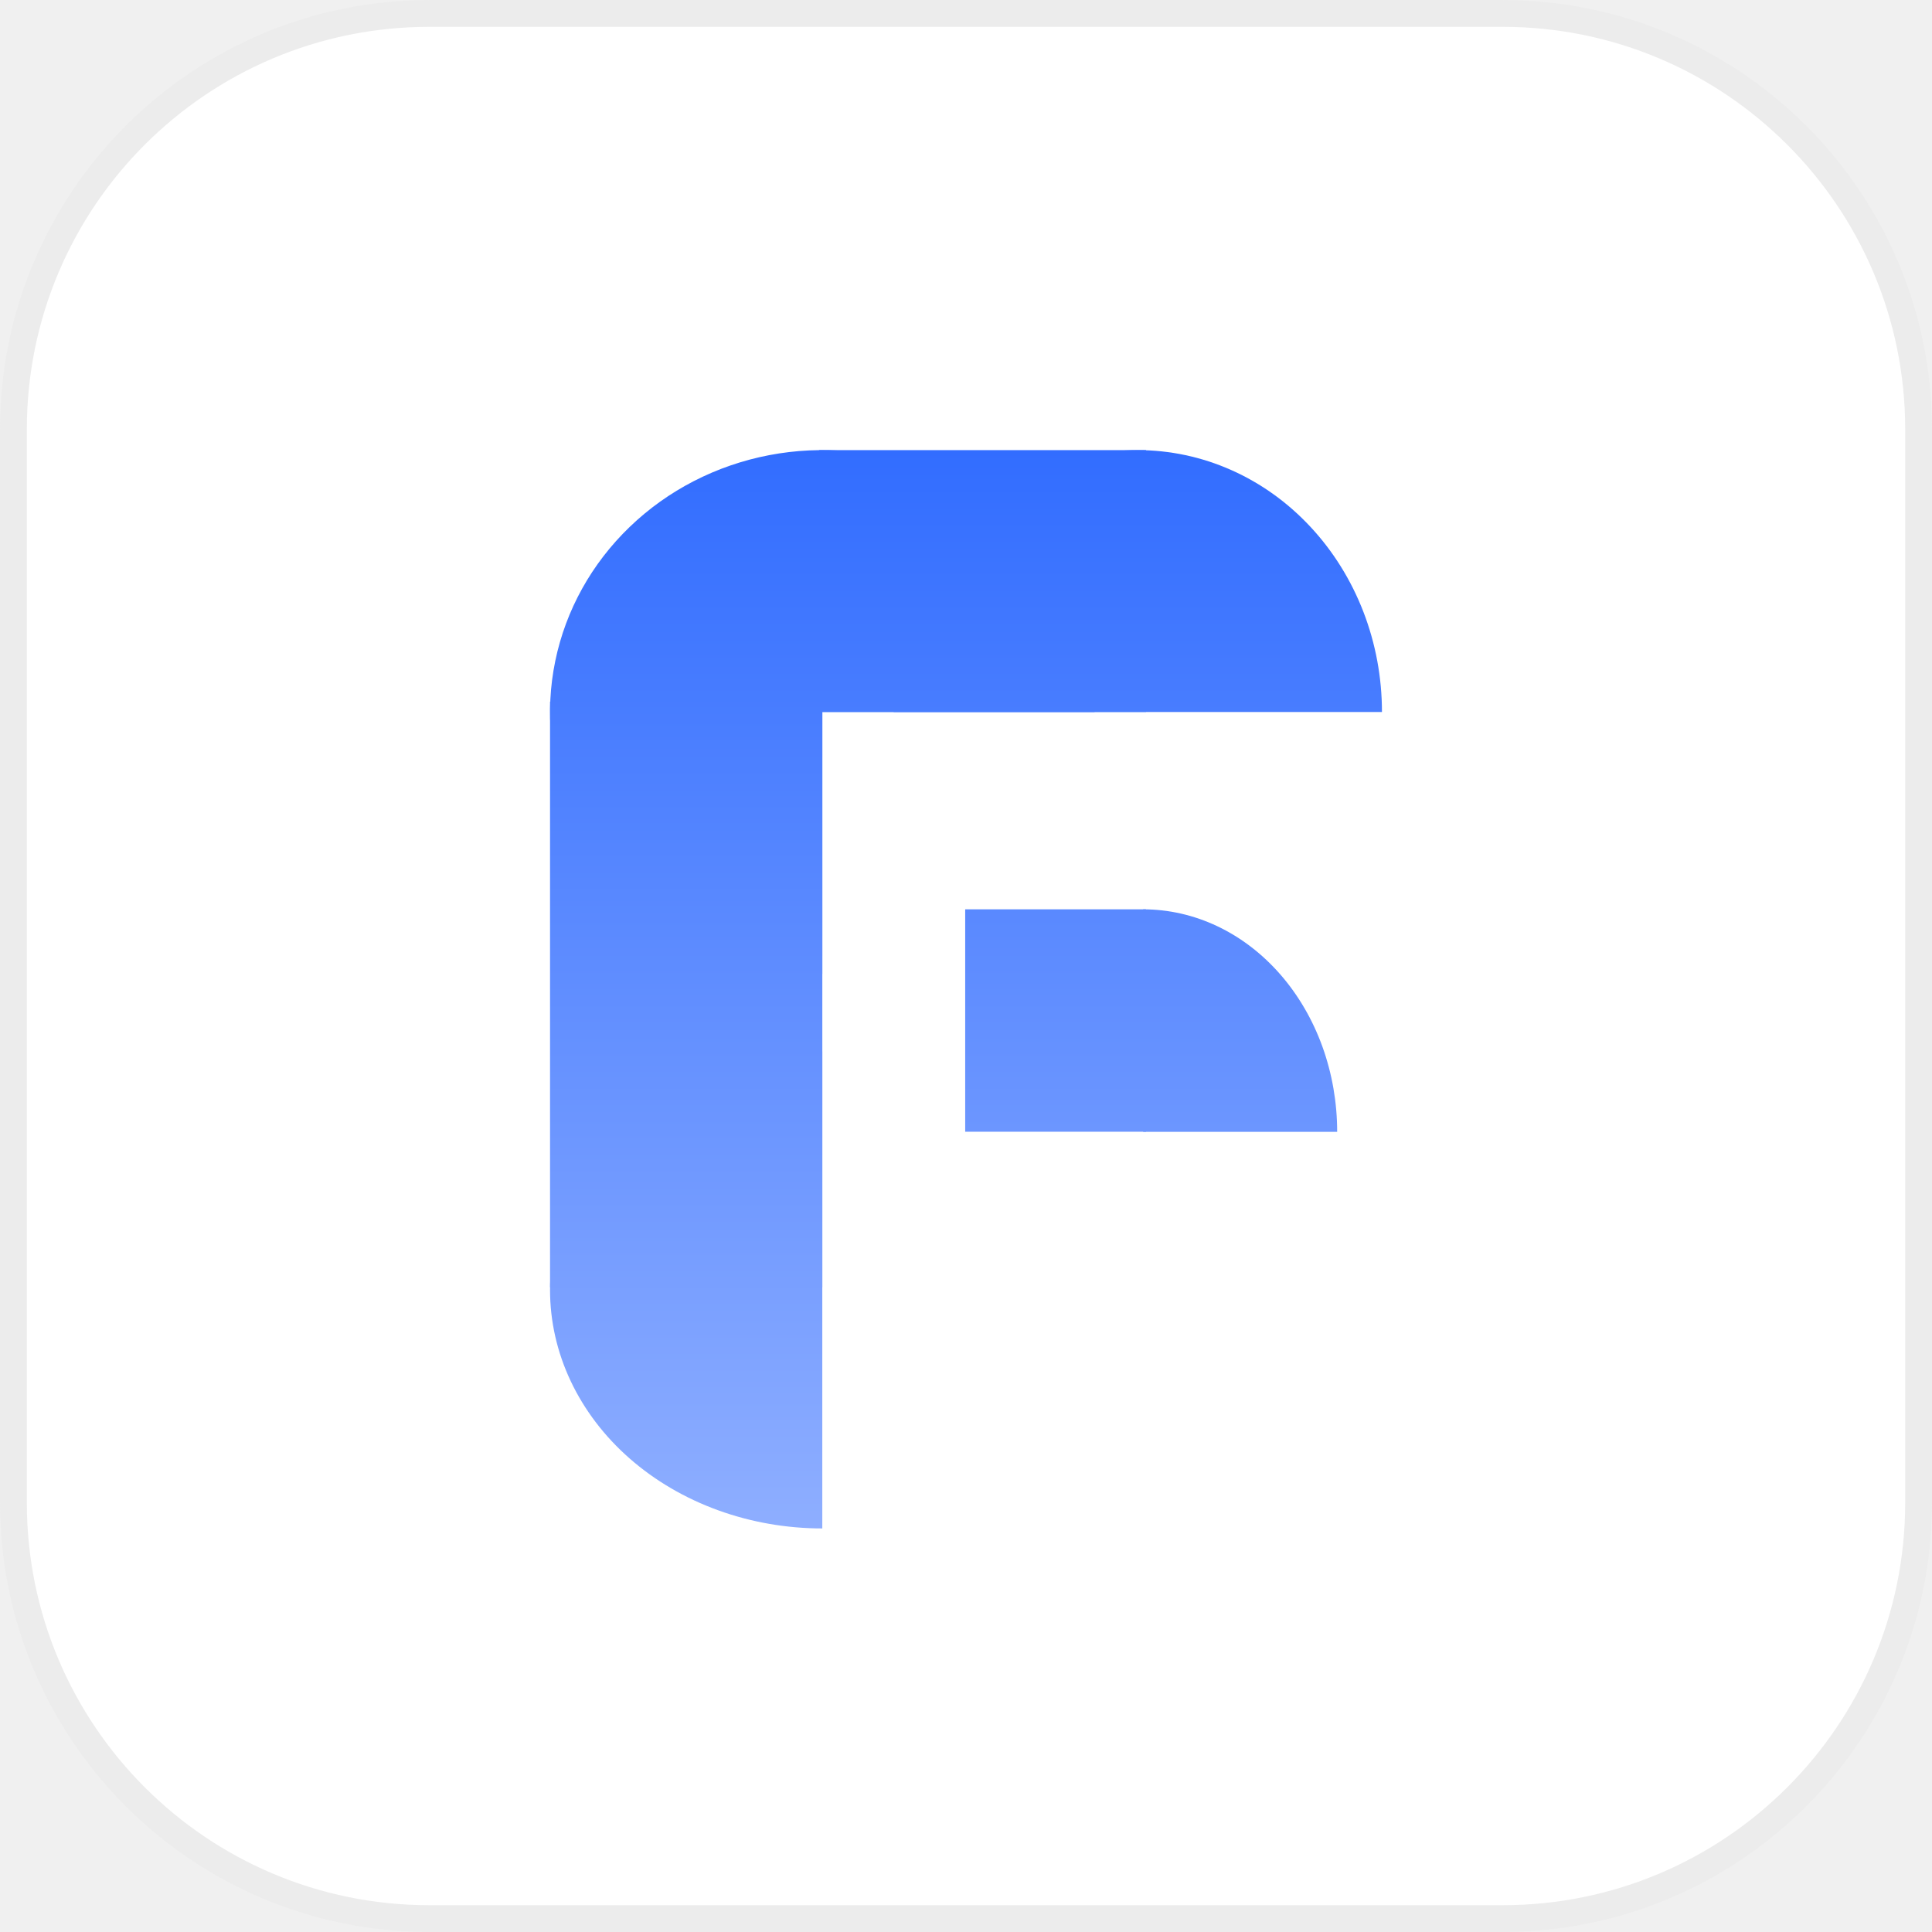
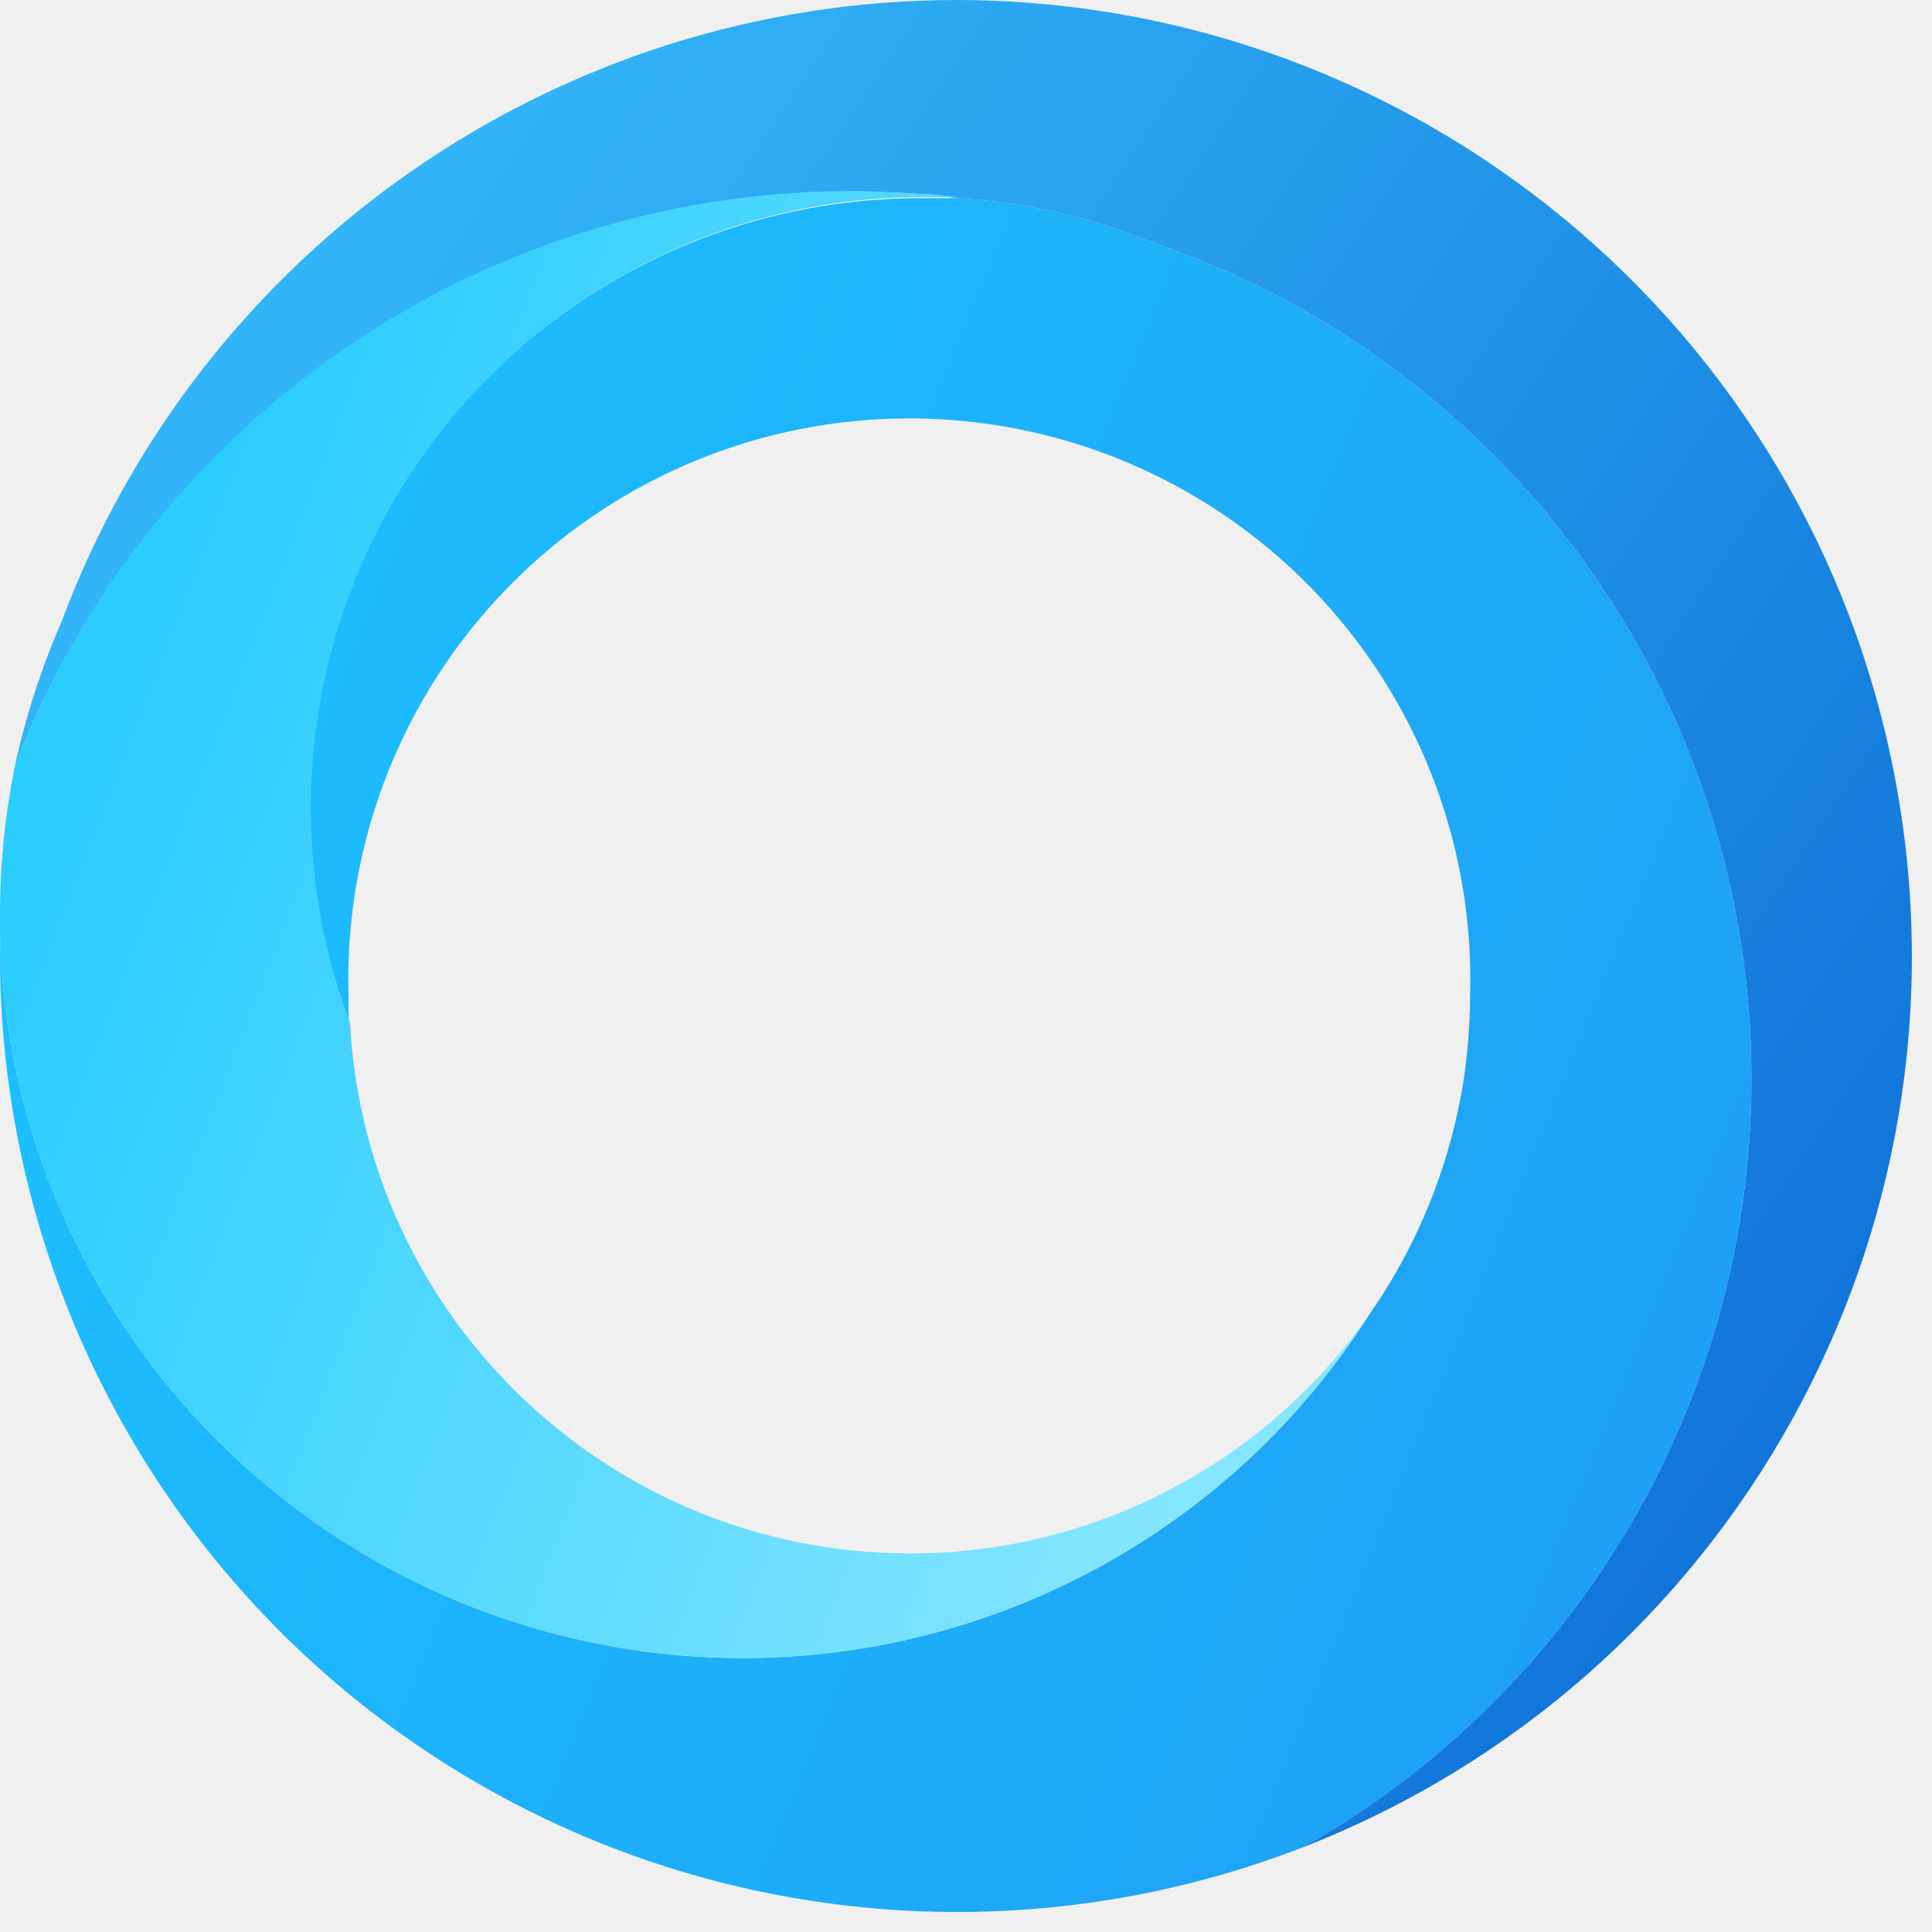
- <svg xmlns="http://www.w3.org/2000/svg" viewBox="0 0 60 60" fill="none">
-   <rect x="0.417" y="0.417" width="59.167" height="59.167" rx="12.917" fill="white" />
-   <rect x="0.417" y="0.417" width="59.167" height="59.167" rx="12.917" stroke="#ECECEC" stroke-width="0.833" />
-   <path d="M33.993 22.112C33.993 20.503 33.497 18.931 32.568 17.593C31.639 16.256 30.319 15.213 28.773 14.598C27.228 13.982 25.528 13.821 23.888 14.135C22.248 14.449 20.741 15.223 19.559 16.361C18.376 17.498 17.571 18.947 17.245 20.525C16.918 22.103 17.086 23.738 17.726 25.224C18.366 26.71 19.45 27.981 20.84 28.874C22.231 29.768 23.865 30.245 25.538 30.245V22.112H33.993Z" fill="url(#paint0_linear_20889_7804)" />
-   <path d="M42.918 22.112C42.918 21.044 42.722 19.986 42.341 18.999C41.96 18.013 41.401 17.116 40.697 16.361C39.993 15.605 39.158 15.006 38.238 14.598C37.318 14.189 36.332 13.979 35.336 13.979C34.341 13.979 33.355 14.189 32.435 14.598C31.515 15.006 30.679 15.605 29.975 16.361C29.271 17.116 28.713 18.013 28.332 18.999C27.951 19.986 27.754 21.044 27.754 22.112L42.918 22.112Z" fill="url(#paint1_linear_20889_7804)" />
-   <path d="M41.527 35.15C41.527 34.242 41.371 33.344 41.069 32.505C40.766 31.667 40.322 30.905 39.763 30.264C39.203 29.622 38.539 29.113 37.808 28.766C37.077 28.419 36.294 28.24 35.502 28.24V35.15H41.527Z" fill="url(#paint2_linear_20889_7804)" />
-   <path d="M25.537 32.657C24.427 32.657 23.328 32.849 22.302 33.221C21.276 33.593 20.344 34.139 19.558 34.826C18.773 35.514 18.151 36.33 17.726 37.229C17.301 38.127 17.082 39.09 17.082 40.062C17.082 41.035 17.301 41.998 17.726 42.896C18.151 43.794 18.773 44.611 19.558 45.298C20.344 45.986 21.276 46.531 22.302 46.903C23.328 47.275 24.427 47.467 25.537 47.467L25.537 32.657Z" fill="url(#paint3_linear_20889_7804)" />
-   <path d="M25.538 21.79L25.538 39.981L17.082 39.981L17.082 21.79H25.538Z" fill="url(#paint4_linear_20889_7804)" />
-   <path d="M35.592 22.11L25.442 22.11L25.442 13.979L35.592 13.979V22.11Z" fill="url(#paint5_linear_20889_7804)" />
-   <path d="M35.592 35.147H29.975V28.24L35.592 28.24V35.147Z" fill="url(#paint6_linear_20889_7804)" />
+ <svg xmlns="http://www.w3.org/2000/svg" width="128" height="128" viewBox="0 0 32 32" fill="none">
  <defs>
-     <linearGradient id="paint0_linear_20889_7804" x1="30" y1="13.979" x2="30" y2="47.467" gradientUnits="userSpaceOnUse">
-       <stop stop-color="#326DFF" />
-       <stop offset="1" stop-color="#8EAEFF" />
+     <linearGradient x1="5.577%" y1="31.808%" x2="98.34%" y2="68.289%" id="linearGradient-1">
+       <stop stop-color="#1DBFFF" offset="0%" />
+       <stop stop-color="#1EA0F3" offset="100%" />
    </linearGradient>
-     <linearGradient id="paint1_linear_20889_7804" x1="30" y1="13.979" x2="30" y2="47.467" gradientUnits="userSpaceOnUse">
-       <stop stop-color="#326DFF" />
-       <stop offset="1" stop-color="#8EAEFF" />
+     <linearGradient x1="17.67%" y1="17.275%" x2="100.098%" y2="72.441%" id="linearGradient-2">
+       <stop stop-color="#32B4F8" offset="0%" />
+       <stop stop-color="#1073D8" offset="100%" />
    </linearGradient>
-     <linearGradient id="paint2_linear_20889_7804" x1="30" y1="13.979" x2="30" y2="47.467" gradientUnits="userSpaceOnUse">
-       <stop stop-color="#326DFF" />
-       <stop offset="1" stop-color="#8EAEFF" />
-     </linearGradient>
-     <linearGradient id="paint3_linear_20889_7804" x1="30" y1="13.979" x2="30" y2="47.467" gradientUnits="userSpaceOnUse">
-       <stop stop-color="#326DFF" />
-       <stop offset="1" stop-color="#8EAEFF" />
-     </linearGradient>
-     <linearGradient id="paint4_linear_20889_7804" x1="30" y1="13.979" x2="30" y2="47.467" gradientUnits="userSpaceOnUse">
-       <stop stop-color="#326DFF" />
-       <stop offset="1" stop-color="#8EAEFF" />
-     </linearGradient>
-     <linearGradient id="paint5_linear_20889_7804" x1="30" y1="13.979" x2="30" y2="47.467" gradientUnits="userSpaceOnUse">
-       <stop stop-color="#326DFF" />
-       <stop offset="1" stop-color="#8EAEFF" />
-     </linearGradient>
-     <linearGradient id="paint6_linear_20889_7804" x1="30" y1="13.979" x2="30" y2="47.467" gradientUnits="userSpaceOnUse">
-       <stop stop-color="#326DFF" />
-       <stop offset="1" stop-color="#8EAEFF" />
+     <linearGradient x1="10.118%" y1="31.338%" x2="97.038%" y2="67.04%" id="linearGradient-3">
+       <stop stop-color="#2BCDFD" offset="0%" />
+       <stop stop-color="#87E6FF" offset="100%" />
    </linearGradient>
  </defs>
+   <g id="组件" stroke="none" stroke-width="1" fill="none" fill-rule="evenodd">
+     <g id="MainFrame/TopBar/Logo/Normal" transform="translate(-24, -16)">
+       <g id="Logo/Icon/Blue" transform="translate(24, 16)">
+         <g id="路径">
+           <path d="M19.076,4.012 C18.057,3.593 16.975,3.347 15.876,3.283 L15.49,3.283 L15.253,3.283 C11.933,3.279 8.822,4.905 6.93,7.634 C5.038,10.362 4.605,13.846 5.772,16.954 C5.772,16.788 5.772,16.622 5.772,16.456 C5.687,13.082 7.438,9.926 10.347,8.214 C13.256,6.502 16.865,6.502 19.774,8.214 C22.683,9.926 24.435,13.082 24.35,16.456 C24.349,16.986 24.305,17.515 24.219,18.039 C24.166,18.323 24.107,18.601 24.03,18.88 C23.753,19.905 23.302,20.876 22.696,21.748 C19.796,26.32 14.248,28.459 9.029,27.018 C3.81,25.578 0.145,20.897 5.3964626e-06,15.484 C5.3964626e-06,15.603 5.3964626e-06,15.716 5.3964626e-06,15.834 C0.006,21.059 2.586,25.946 6.897,28.897 C11.208,31.849 16.697,32.486 21.57,30.601 C26.595,27.766 29.484,22.242 28.945,16.498 C28.406,10.753 24.54,5.863 19.076,4.012 Z" fill="url(#linearGradient-1)" fill-rule="nonzero" />
+           <path d="M15.834,-7.10542736e-15 C9.232,0.01 3.329,4.114 1.019,10.299 C0.681,11.073 0.421,11.879 0.243,12.705 L0.385,12.344 C2.695,6.783 8.13,3.166 14.151,3.182 C14.56,3.182 14.969,3.182 15.366,3.23 L15.876,3.283 C16.975,3.347 18.057,3.593 19.076,4.012 C24.54,5.863 28.406,10.753 28.945,16.498 C29.484,22.242 26.595,27.766 21.57,30.601 C28.671,27.838 32.798,20.411 31.394,12.922 C29.99,5.433 23.454,0.004 15.834,-7.10542736e-15 Z" fill="url(#linearGradient-2)" fill-rule="nonzero" />
+           <path d="M15.076,25.73 C10.137,25.731 6.06,21.868 5.796,16.936 C4.628,13.828 5.061,10.344 6.954,7.616 C8.846,4.887 11.957,3.261 15.277,3.265 L15.514,3.265 L15.899,3.265 L15.39,3.212 C14.993,3.212 14.584,3.164 14.175,3.164 C8.141,3.141 2.692,6.768 0.385,12.344 L0.243,12.705 C0.081,13.511 -0.001,14.331 -4.79616347e-13,15.153 C-4.79616347e-13,15.265 -4.79616347e-13,15.372 -4.79616347e-13,15.484 C0.145,20.901 3.815,25.585 9.04,27.022 C14.264,28.459 19.813,26.311 22.708,21.73 C20.974,24.235 18.122,25.73 15.076,25.73 L15.076,25.73 Z" fill="url(#linearGradient-3)" fill-rule="nonzero" />
+         </g>
+       </g>
+     </g>
+   </g>
</svg>
